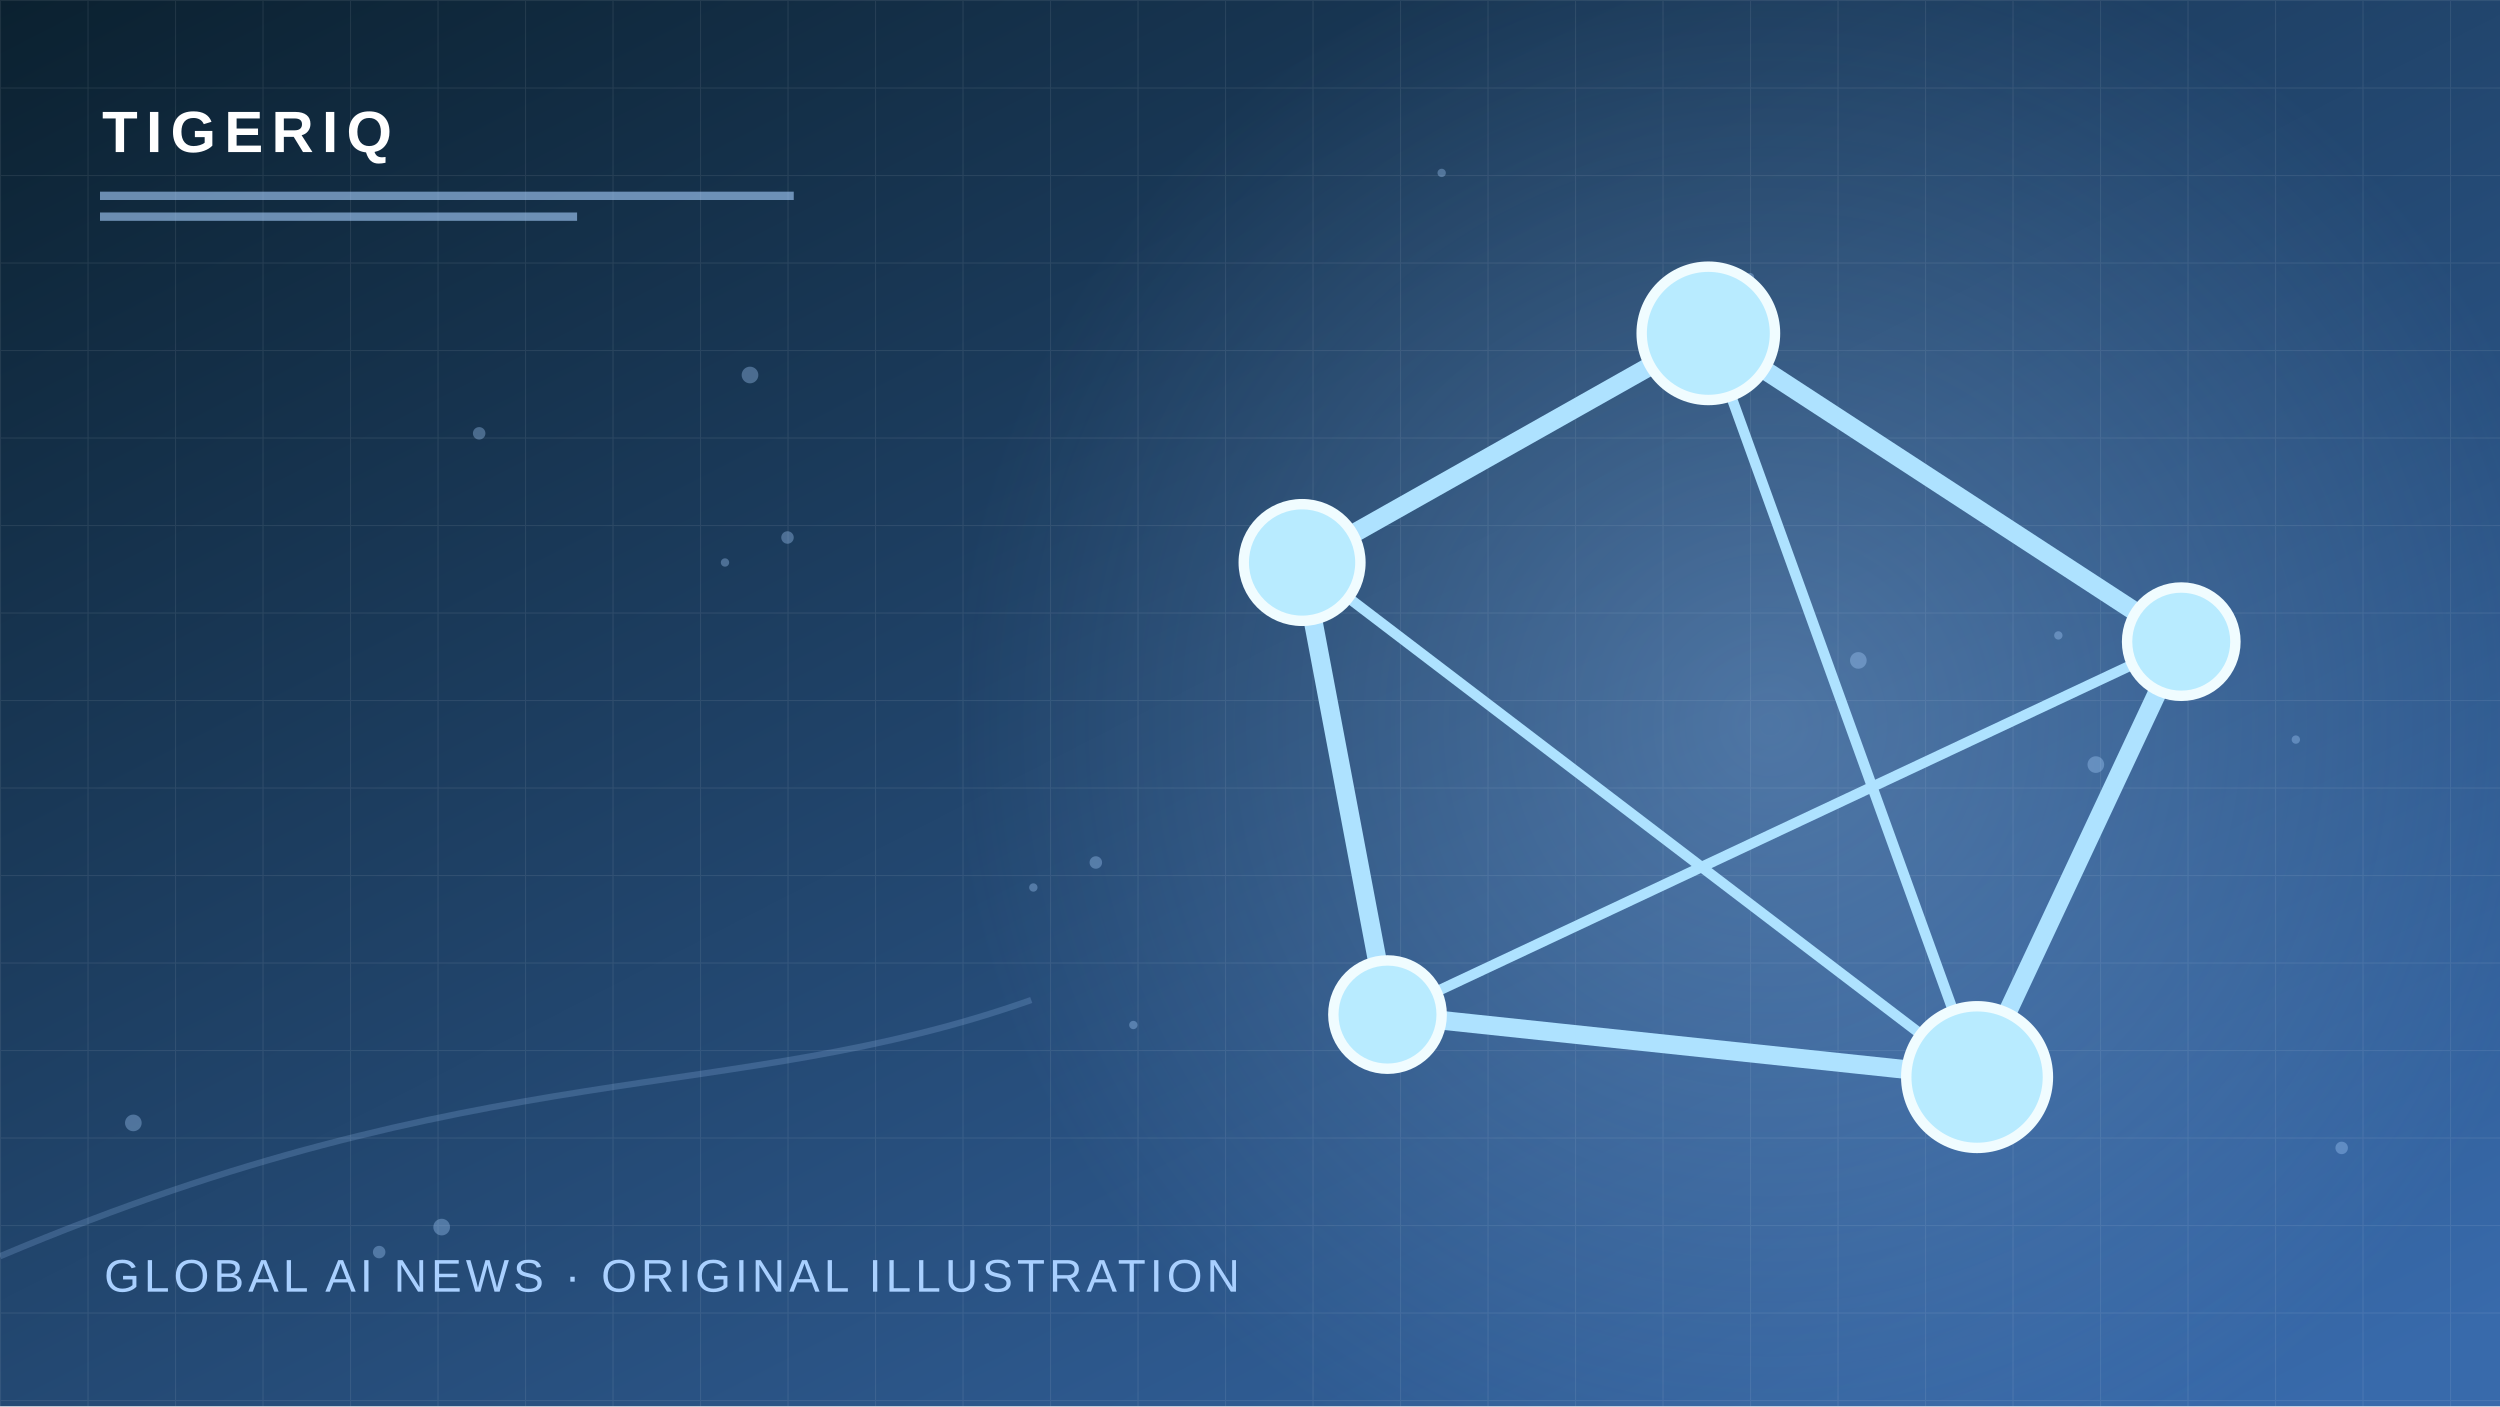
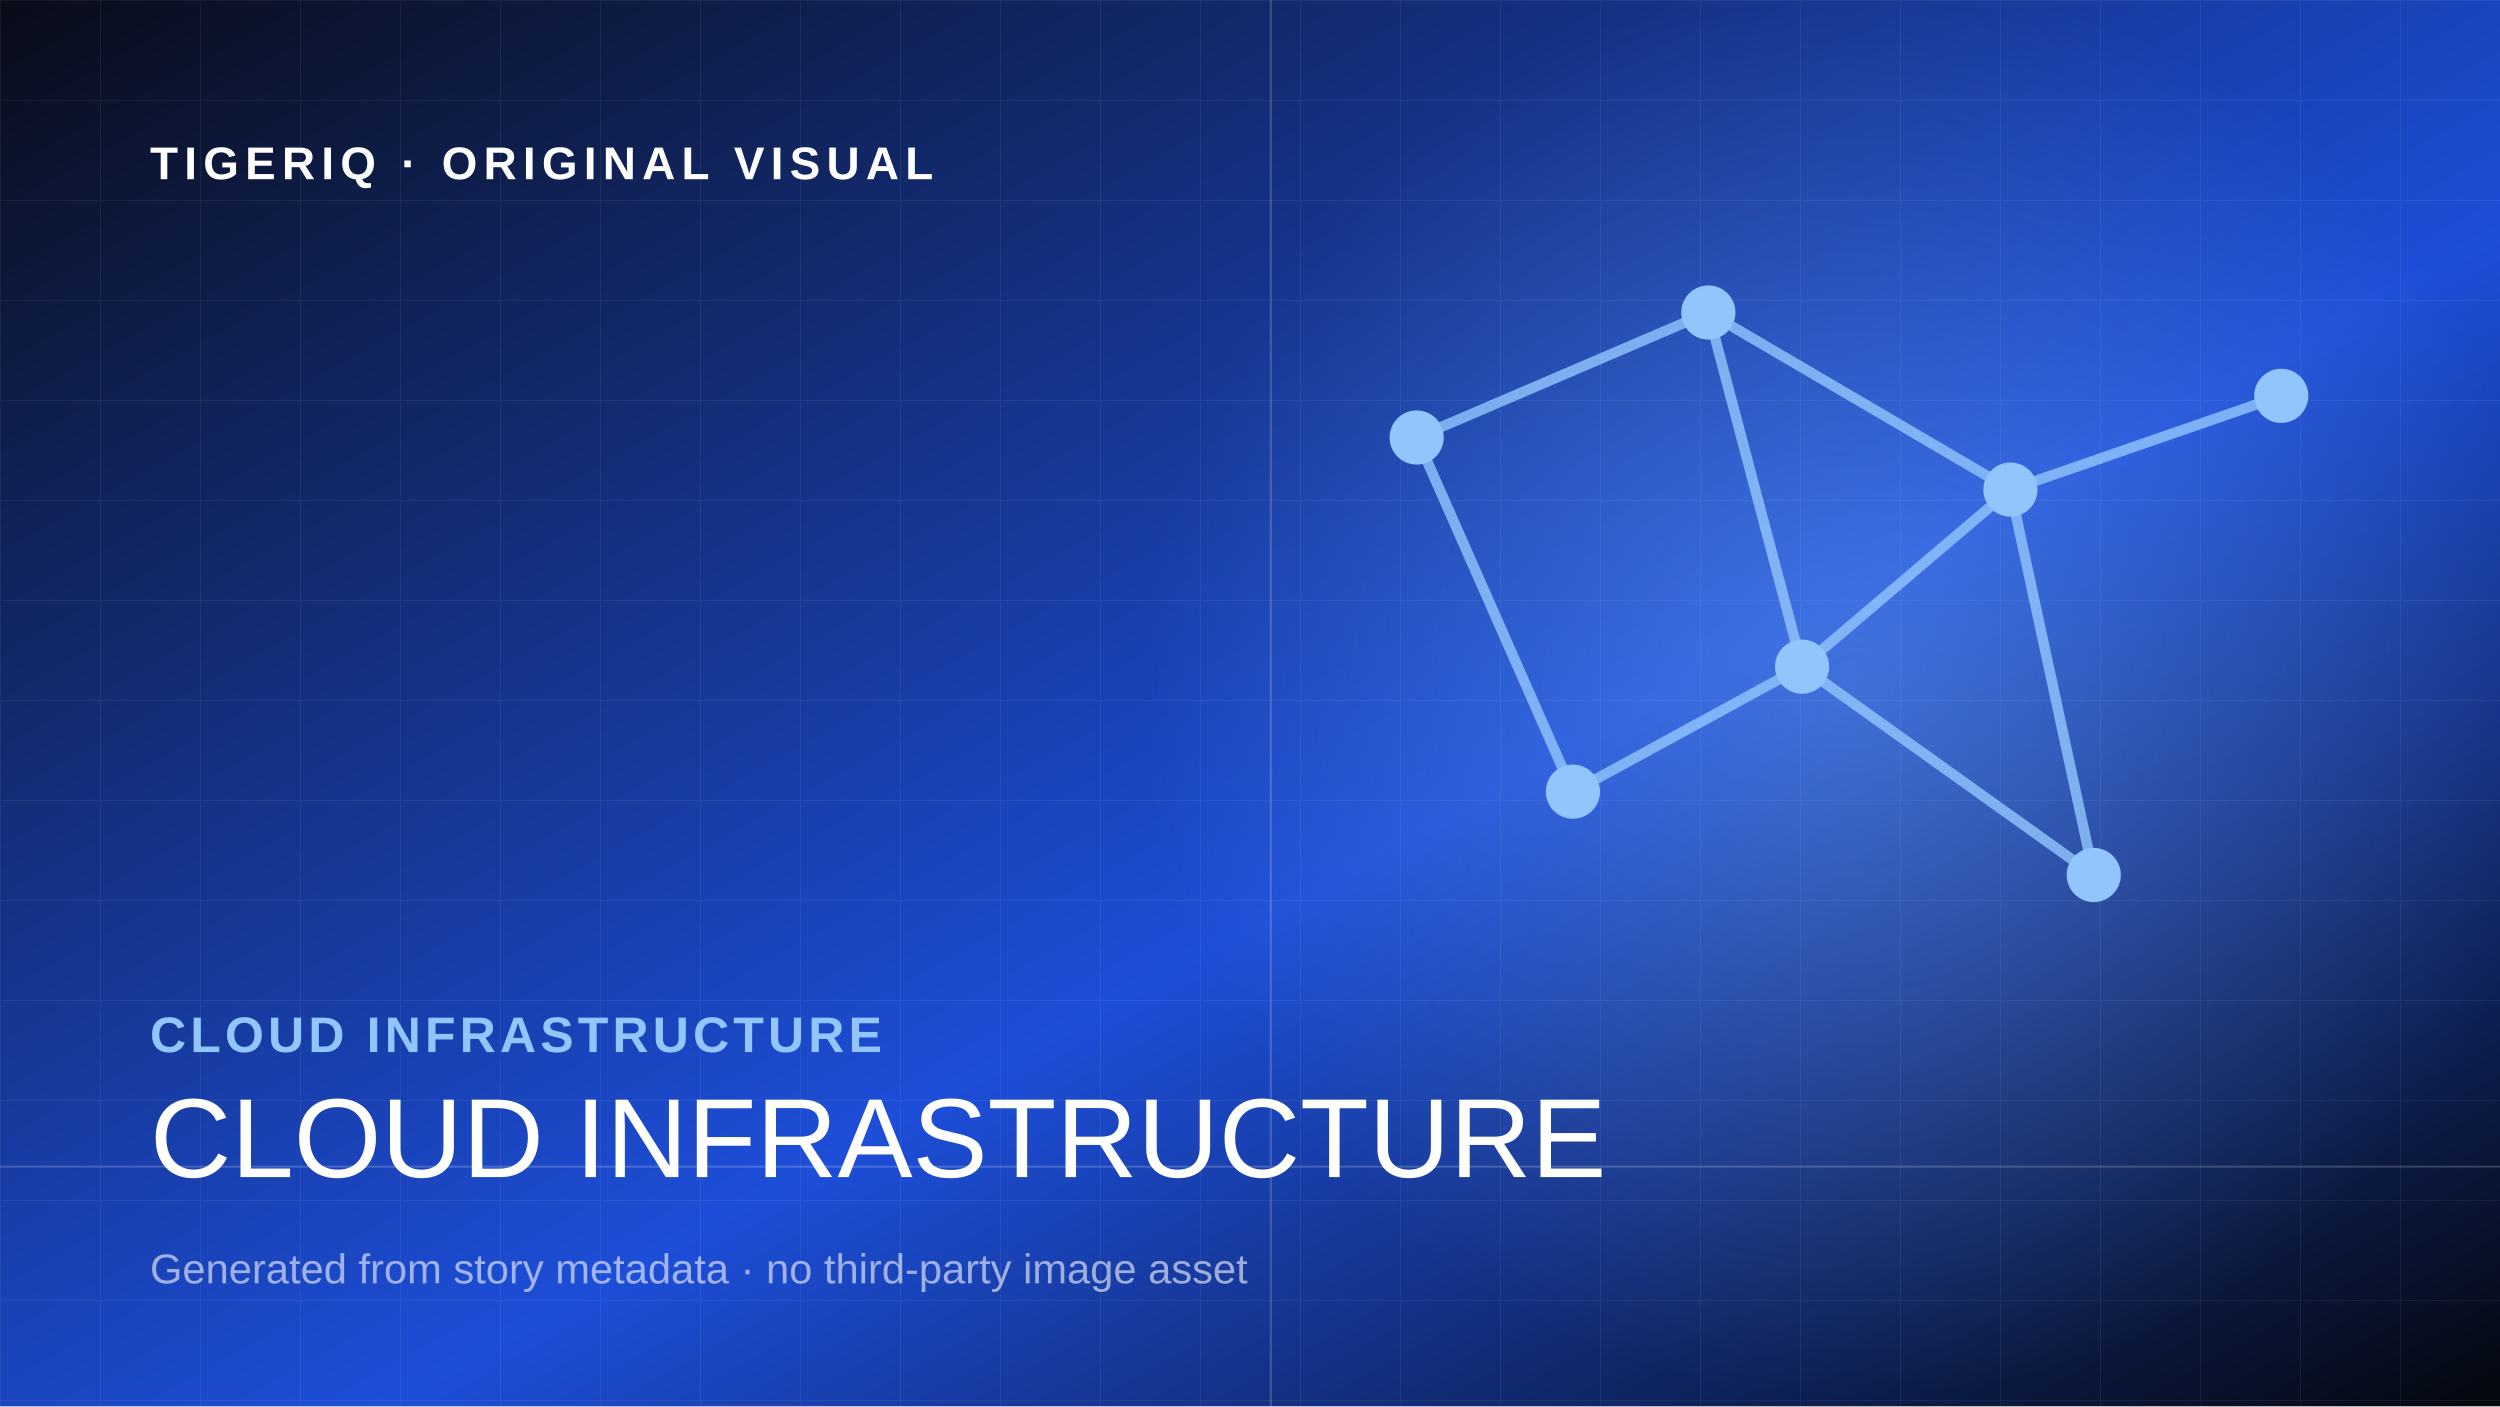
- <svg xmlns="http://www.w3.org/2000/svg" width="1200" height="675" viewBox="0 0 1200 675" role="img" aria-labelledby="title desc" data-topic="network">
+ <svg xmlns="http://www.w3.org/2000/svg" width="1200" height="675" viewBox="0 0 1200 675" role="img" aria-label="CLOUD INFRASTRUCTURE">
  <defs>
-     <linearGradient id="b" x2=".93" y2="1">
-       <stop stop-color="#0b2130" />
-       <stop offset="1" stop-color="#386aab" />
+     <linearGradient id="bg" x1="0" y1="0" x2="1" y2="1">
+       <stop stop-color="#090c18" />
+       <stop offset=".58" stop-color="#1d4ed8" />
+       <stop offset="1" stop-color="#05070d" />
    </linearGradient>
-     <radialGradient id="h">
-       <stop stop-color="#a9d0ff" stop-opacity=".3" />
-       <stop offset="1" stop-color="#a9d0ff" stop-opacity="0" />
+     <radialGradient id="glow">
+       <stop stop-color="#93c5fd" stop-opacity=".32" />
+       <stop offset="1" stop-color="#93c5fd" stop-opacity="0" />
    </radialGradient>
-     <pattern id="g" width="42" height="42" patternUnits="userSpaceOnUse">
-       <path d="M42 0H0V42" stroke="#fff" stroke-opacity=".08" fill="none" />
+     <pattern id="grid" width="48" height="48" patternUnits="userSpaceOnUse">
+       <path d="M48 0H0v48" fill="none" stroke="#fff" stroke-opacity=".055" />
    </pattern>
  </defs>
-   <rect width="1200" height="675" fill="url(#b)" />
-   <rect width="1200" height="675" fill="url(#g)" />
-   <circle cx="850" cy="348" r="398" fill="url(#h)" />
-   <circle cx="348" cy="270" r="2" fill="#a9d0ff" opacity=".35" />
-   <circle cx="1124" cy="551" r="3" fill="#a9d0ff" opacity=".35" />
-   <circle cx="810" cy="161" r="4" fill="#a9d0ff" opacity=".35" />
-   <circle cx="496" cy="426" r="2" fill="#a9d0ff" opacity=".35" />
-   <circle cx="182" cy="601" r="3" fill="#a9d0ff" opacity=".35" />
-   <circle cx="892" cy="317" r="4" fill="#a9d0ff" opacity=".35" />
-   <circle cx="544" cy="492" r="2" fill="#a9d0ff" opacity=".35" />
-   <circle cx="230" cy="208" r="3" fill="#a9d0ff" opacity=".35" />
-   <circle cx="1006" cy="367" r="4" fill="#a9d0ff" opacity=".35" />
-   <circle cx="692" cy="83" r="2" fill="#a9d0ff" opacity=".35" />
-   <circle cx="378" cy="258" r="3" fill="#a9d0ff" opacity=".35" />
-   <circle cx="64" cy="539" r="4" fill="#a9d0ff" opacity=".35" />
-   <circle cx="840" cy="133" r="2" fill="#a9d0ff" opacity=".35" />
-   <circle cx="526" cy="414" r="3" fill="#a9d0ff" opacity=".35" />
-   <circle cx="212" cy="589" r="4" fill="#a9d0ff" opacity=".35" />
-   <circle cx="988" cy="305" r="2" fill="#a9d0ff" opacity=".35" />
-   <circle cx="674" cy="464" r="3" fill="#a9d0ff" opacity=".35" />
-   <circle cx="360" cy="180" r="4" fill="#a9d0ff" opacity=".35" />
-   <circle cx="1102" cy="355" r="2" fill="#a9d0ff" opacity=".35" />
-   <path d="M0 603c232-98 351-72 495-123" stroke="#a9d0ff" stroke-opacity=".2" stroke-width="3" fill="none" />
-   <g stroke="#aee2ff" stroke-width="9">
-     <path d="m625 270 195-110 227 148-98 209-283-30z" fill="none" />
-     <path d="m625 270 324 247m-129-357 129 357m98-209-381 179" stroke-width="5" />
+   <rect width="1200" height="675" fill="url(#bg)" />
+   <rect width="1200" height="675" fill="url(#grid)" />
+   <circle cx="890" cy="330" r="340" fill="url(#glow)" />
+   <g opacity=".18" stroke="#fff">
+     <path d="M0 560h1200" />
+     <path d="M610 0v675" />
  </g>
-   <g fill="#b8ebff" stroke="#f0fcff" stroke-width="5">
-     <circle cx="625" cy="270" r="28" />
-     <circle cx="820" cy="160" r="32" />
-     <circle cx="1047" cy="308" r="26" />
-     <circle cx="949" cy="517" r="34" />
-     <circle cx="666" cy="487" r="26" />
+   <text x="72" y="86" fill="#fff" font-family="Arial, Helvetica, sans-serif" font-size="22" font-weight="700" letter-spacing="3">TIGERIQ · ORIGINAL VISUAL</text>
+   <text x="72" y="505" fill="#93c5fd" font-family="Arial, Helvetica, sans-serif" font-size="24" font-weight="700" letter-spacing="2">CLOUD INFRASTRUCTURE</text>
+   <text x="72" y="565" fill="#fff" font-family="Arial, Helvetica, sans-serif" font-size="54" font-weight="500">CLOUD INFRASTRUCTURE</text>
+   <text x="72" y="616" fill="#fff" opacity=".58" font-family="Arial, Helvetica, sans-serif" font-size="20">Generated from story metadata · no third-party image asset</text>
+   <g stroke="#93c5fd" stroke-width="5" fill="none" opacity=".8">
+     <path d="M680 210 820 150l145 85 130-45M820 150l45 170 100-85 40 185M680 210l75 170 110-60 140 100" />
  </g>
-   <path d="M48 94h333M48 104h229" stroke="#a9d0ff" stroke-width="4" stroke-opacity=".6" />
-   <text x="49" y="73" font-family="Arial,sans-serif" font-size="28" letter-spacing="4" font-weight="bold" fill="#ffffff">TIGERIQ</text>
-   <text x="50" y="620" font-family="Arial,sans-serif" font-size="22" letter-spacing="2" fill="#a9d0ff">GLOBAL AI NEWS · ORIGINAL ILLUSTRATION</text>
+   <g fill="#93c5fd">
+     <circle cx="680" cy="210" r="13" />
+     <circle cx="820" cy="150" r="13" />
+     <circle cx="965" cy="235" r="13" />
+     <circle cx="1095" cy="190" r="13" />
+     <circle cx="755" cy="380" r="13" />
+     <circle cx="865" cy="320" r="13" />
+     <circle cx="1005" cy="420" r="13" />
+   </g>
</svg>
